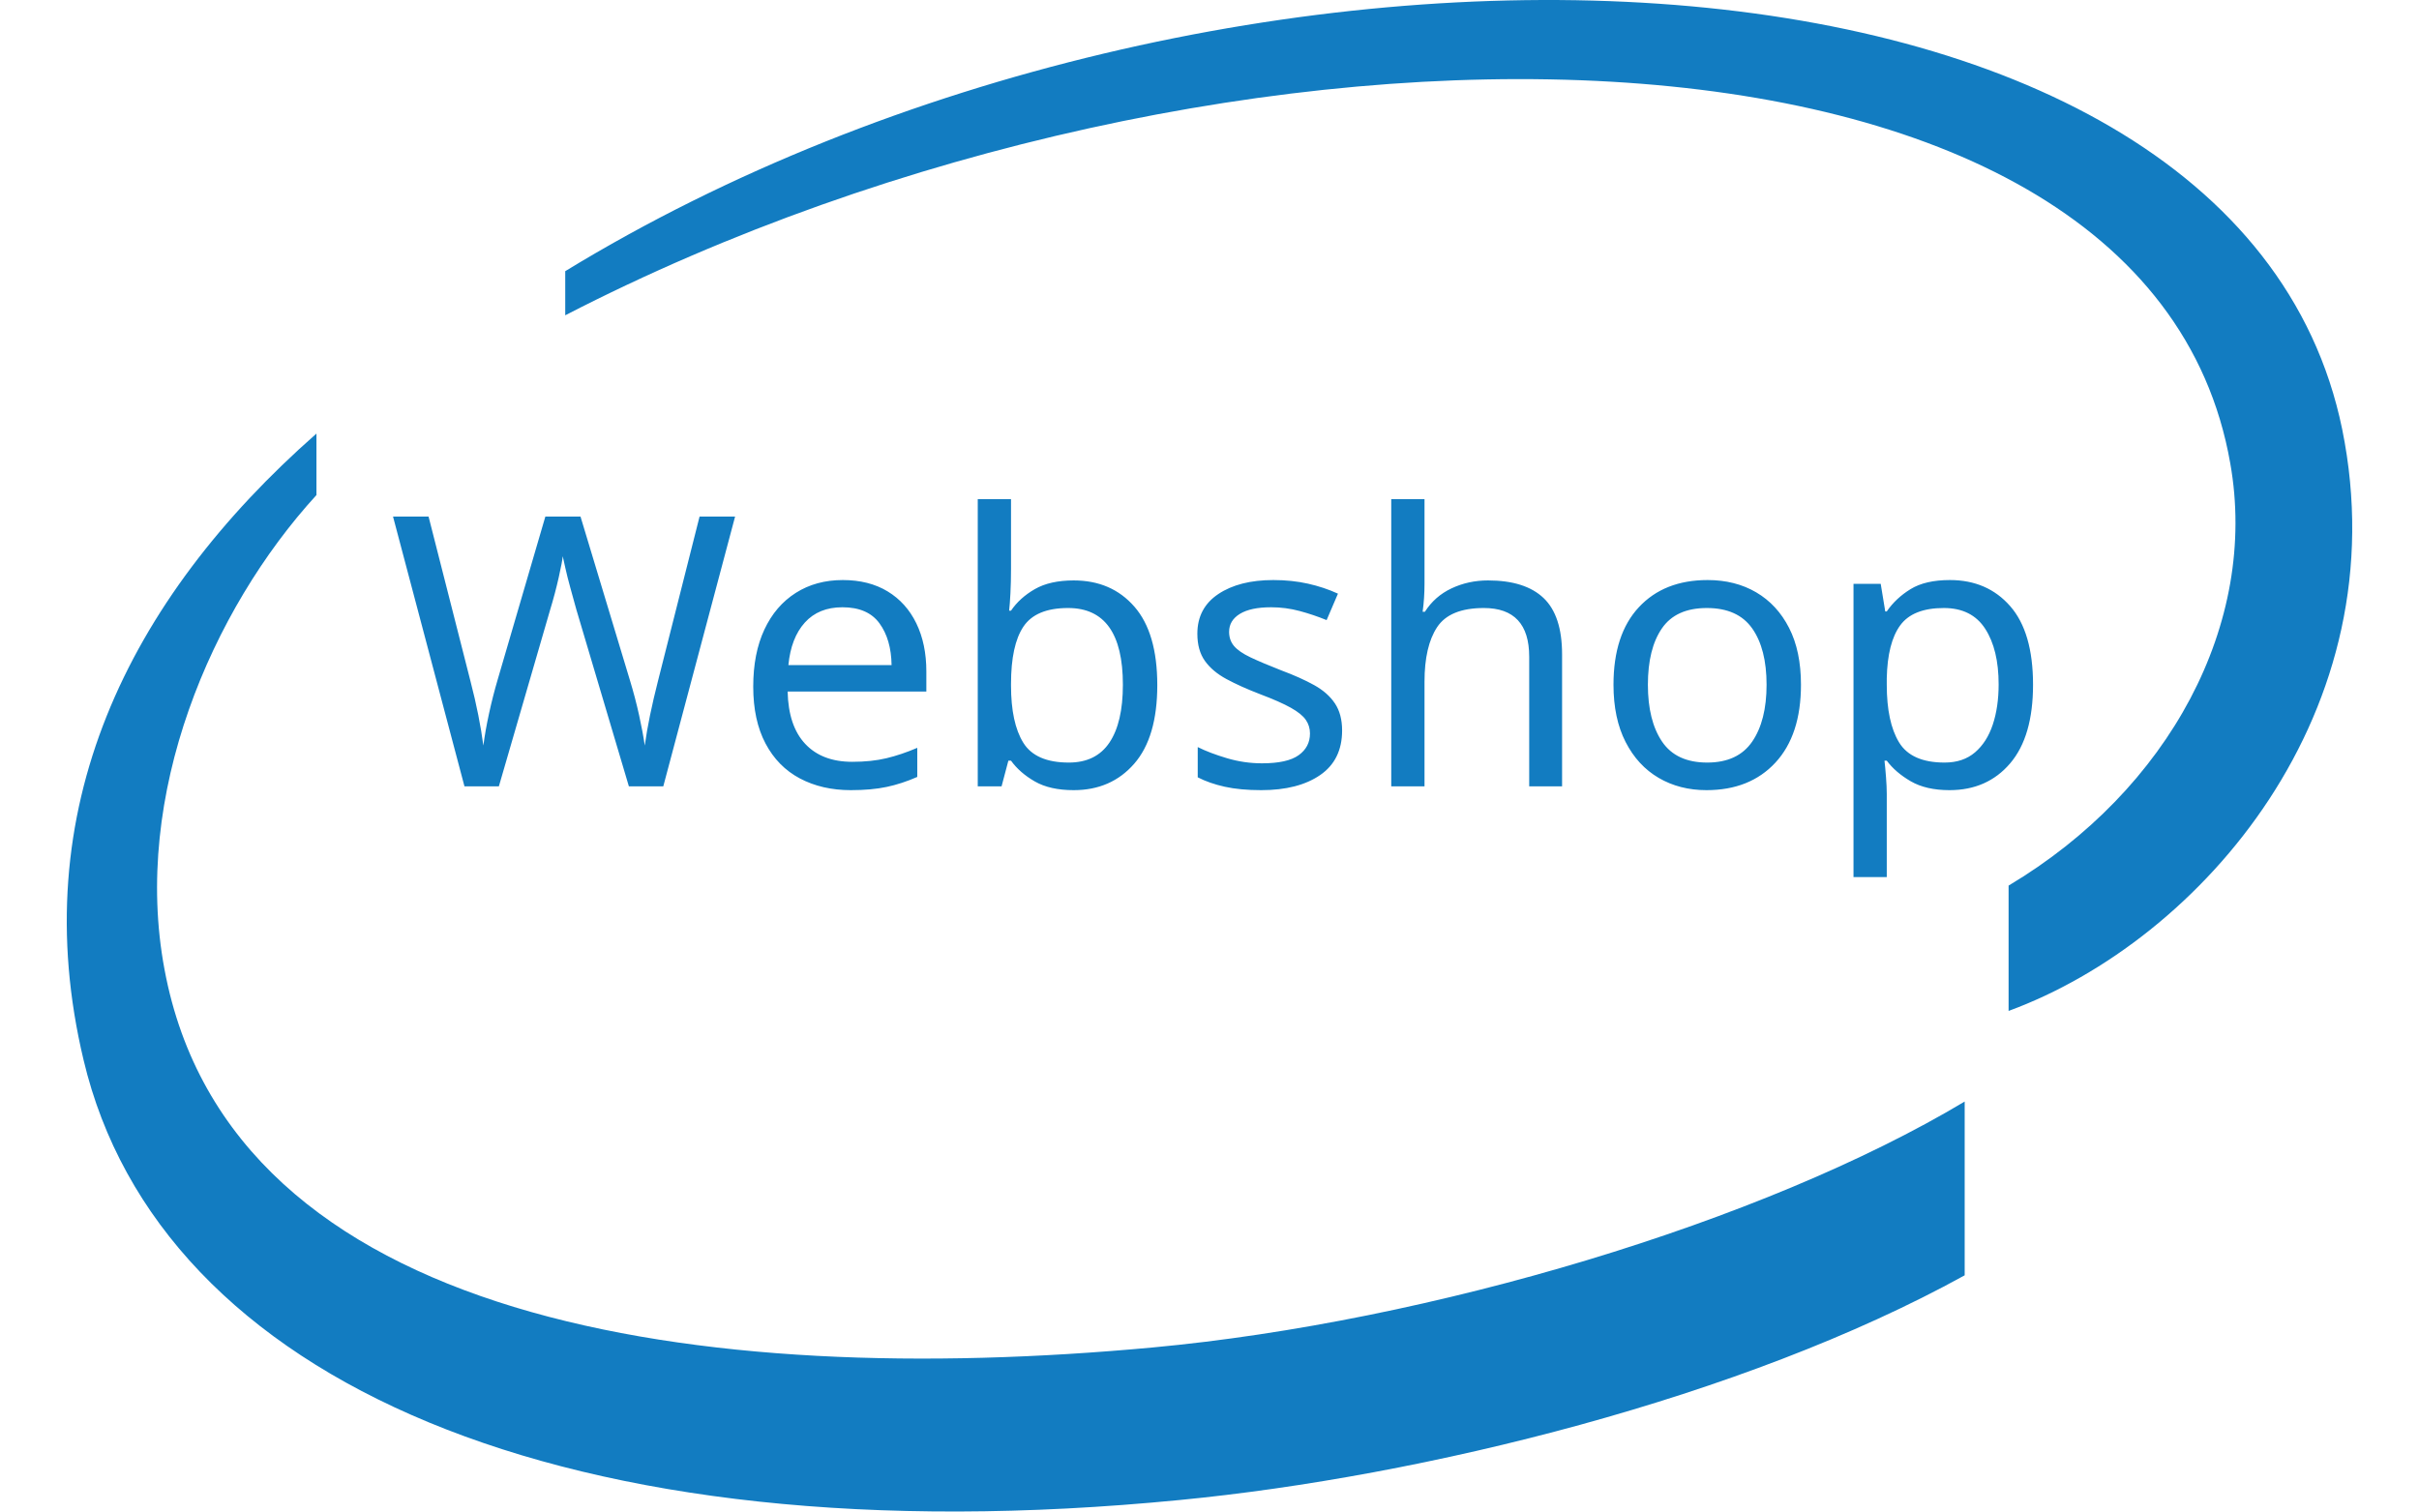
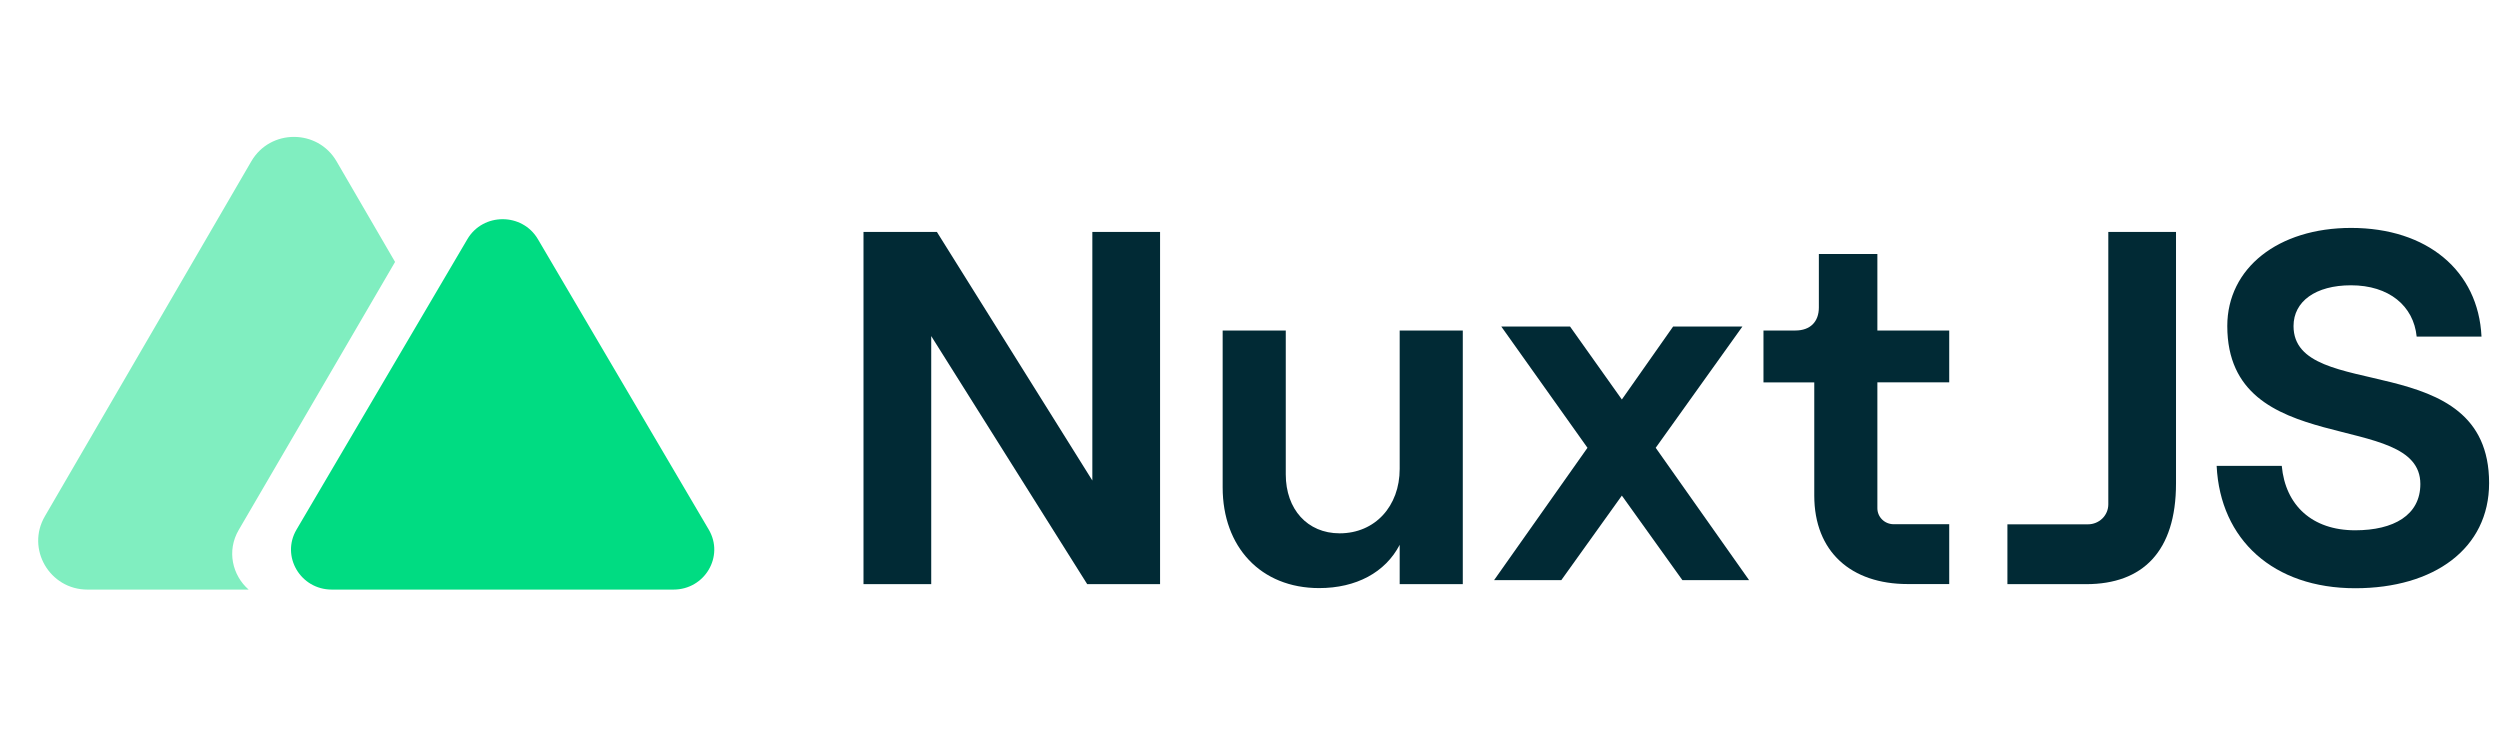
- <svg xmlns="http://www.w3.org/2000/svg" width="100%" height="100%" viewBox="0 0 2560 1600" version="1.1" xml:space="preserve" style="fill-rule:evenodd;clip-rule:evenodd;stroke-linejoin:round;stroke-miterlimit:1.414;">
-   <g>
-     <path id="path6" d="M2478.72,454.403c-113.886,-555.147 -1188.09,-590.304 -1880.53,-167.355l0,46.712c691.529,-356.951 1672.77,-354.674 1762.07,156.703c30.088,169.408 -64.677,345.599 -234.592,446.977l0,132.671c204.542,-75.049 413.622,-317.951 353.054,-615.708m-1259.15,971.975c-477.868,44.229 -975.784,-25.389 -1045.49,-400.268c-34.618,-184.596 49.655,-380.519 160.817,-502.078l0,-65.085c-200.445,176.431 -309.325,399.592 -246.459,663.088c80.173,338.135 507.481,529.535 1159.84,465.806c258.294,-24.937 596.322,-108.394 830.914,-237.864l0,-183.94c-213.193,127.67 -565.796,233.149 -859.617,260.341Z" style="fill:#127cc1;fill-rule:nonzero;" />
-     <text x="411.139px" y="832.405px" style="font-family:'uchess';font-size:400px;fill:#127cc1;">Webshop</text>
-   </g>
+ <svg xmlns="http://www.w3.org/2000/svg" width="221" height="65" viewBox="0 0 221 65" fill="none">
+   <path d="M76.333 20.5H82.819L96.563 42.476V20.5H102.55V51.639H96.109L82.32 29.709V51.639H76.333V20.5Z" fill="#012A35" />
+   <path d="M129.311 51.639H123.732V48.161C122.462 50.609 119.877 51.987 116.612 51.987C111.441 51.987 108.083 48.339 108.083 43.089V29.218H113.662V41.942C113.662 45.011 115.568 47.146 118.425 47.146C121.555 47.146 123.732 44.744 123.732 41.452V29.218H129.311V51.639Z" fill="#012A35" />
+   <path d="M148.724 51.285L143.372 43.811L138.019 51.285H132.076L140.333 39.585L132.712 28.863H138.79L143.372 35.315L147.906 28.863H154.031L146.364 39.585L154.62 51.285H148.724Z" fill="#012A35" />
+   <path d="M165.96 22.456V29.217H172.311V33.8H165.96V44.93C165.96 45.304 166.111 45.663 166.381 45.927C166.65 46.192 167.015 46.34 167.397 46.341H172.311V51.63H168.636C163.646 51.63 160.381 48.782 160.381 43.804V33.804H155.891V29.217H158.708C160.022 29.217 160.787 28.45 160.787 27.18V22.456H165.96Z" fill="#012A35" />
+   <path d="M186.374 44.587V20.5H192.359V42.742C192.359 48.748 189.411 51.639 184.422 51.639H177.455V46.35H184.577C185.053 46.35 185.511 46.164 185.848 45.834C186.185 45.503 186.374 45.055 186.374 44.587" fill="#012A35" />
+   <path d="M195.945 41.185H201.708C202.027 44.663 204.386 46.878 208.196 46.878C211.598 46.878 213.959 45.545 213.959 42.787C213.959 36.113 196.892 40.739 196.892 28.817C196.896 23.702 201.387 20.148 207.839 20.148C214.553 20.148 219.088 23.928 219.365 29.756H213.633C213.363 27.044 211.195 25.22 207.828 25.22C204.698 25.22 202.748 26.643 202.748 28.822C202.748 35.717 220.037 30.561 220.037 42.702C220.037 48.485 215.182 52 208.198 52C200.986 52 196.269 47.728 195.952 41.189" fill="#012A35" />
+   <path fill-rule="evenodd" clip-rule="evenodd" d="M29.751 14.261C28.077 11.382 23.89 11.382 22.216 14.261L3.965 45.641C2.291 48.52 4.384 52.12 7.733 52.12H21.98C20.549 50.869 20.019 48.705 21.102 46.849L34.924 23.156L29.751 14.261Z" fill="#80EEC0" />
+   <path d="M41.315 21.144C42.701 18.788 46.166 18.788 47.551 21.144L62.655 46.819C64.041 49.175 62.309 52.119 59.537 52.119H29.33C26.558 52.119 24.826 49.175 26.211 46.819L41.315 21.144Z" fill="#00DC82" />
</svg>
